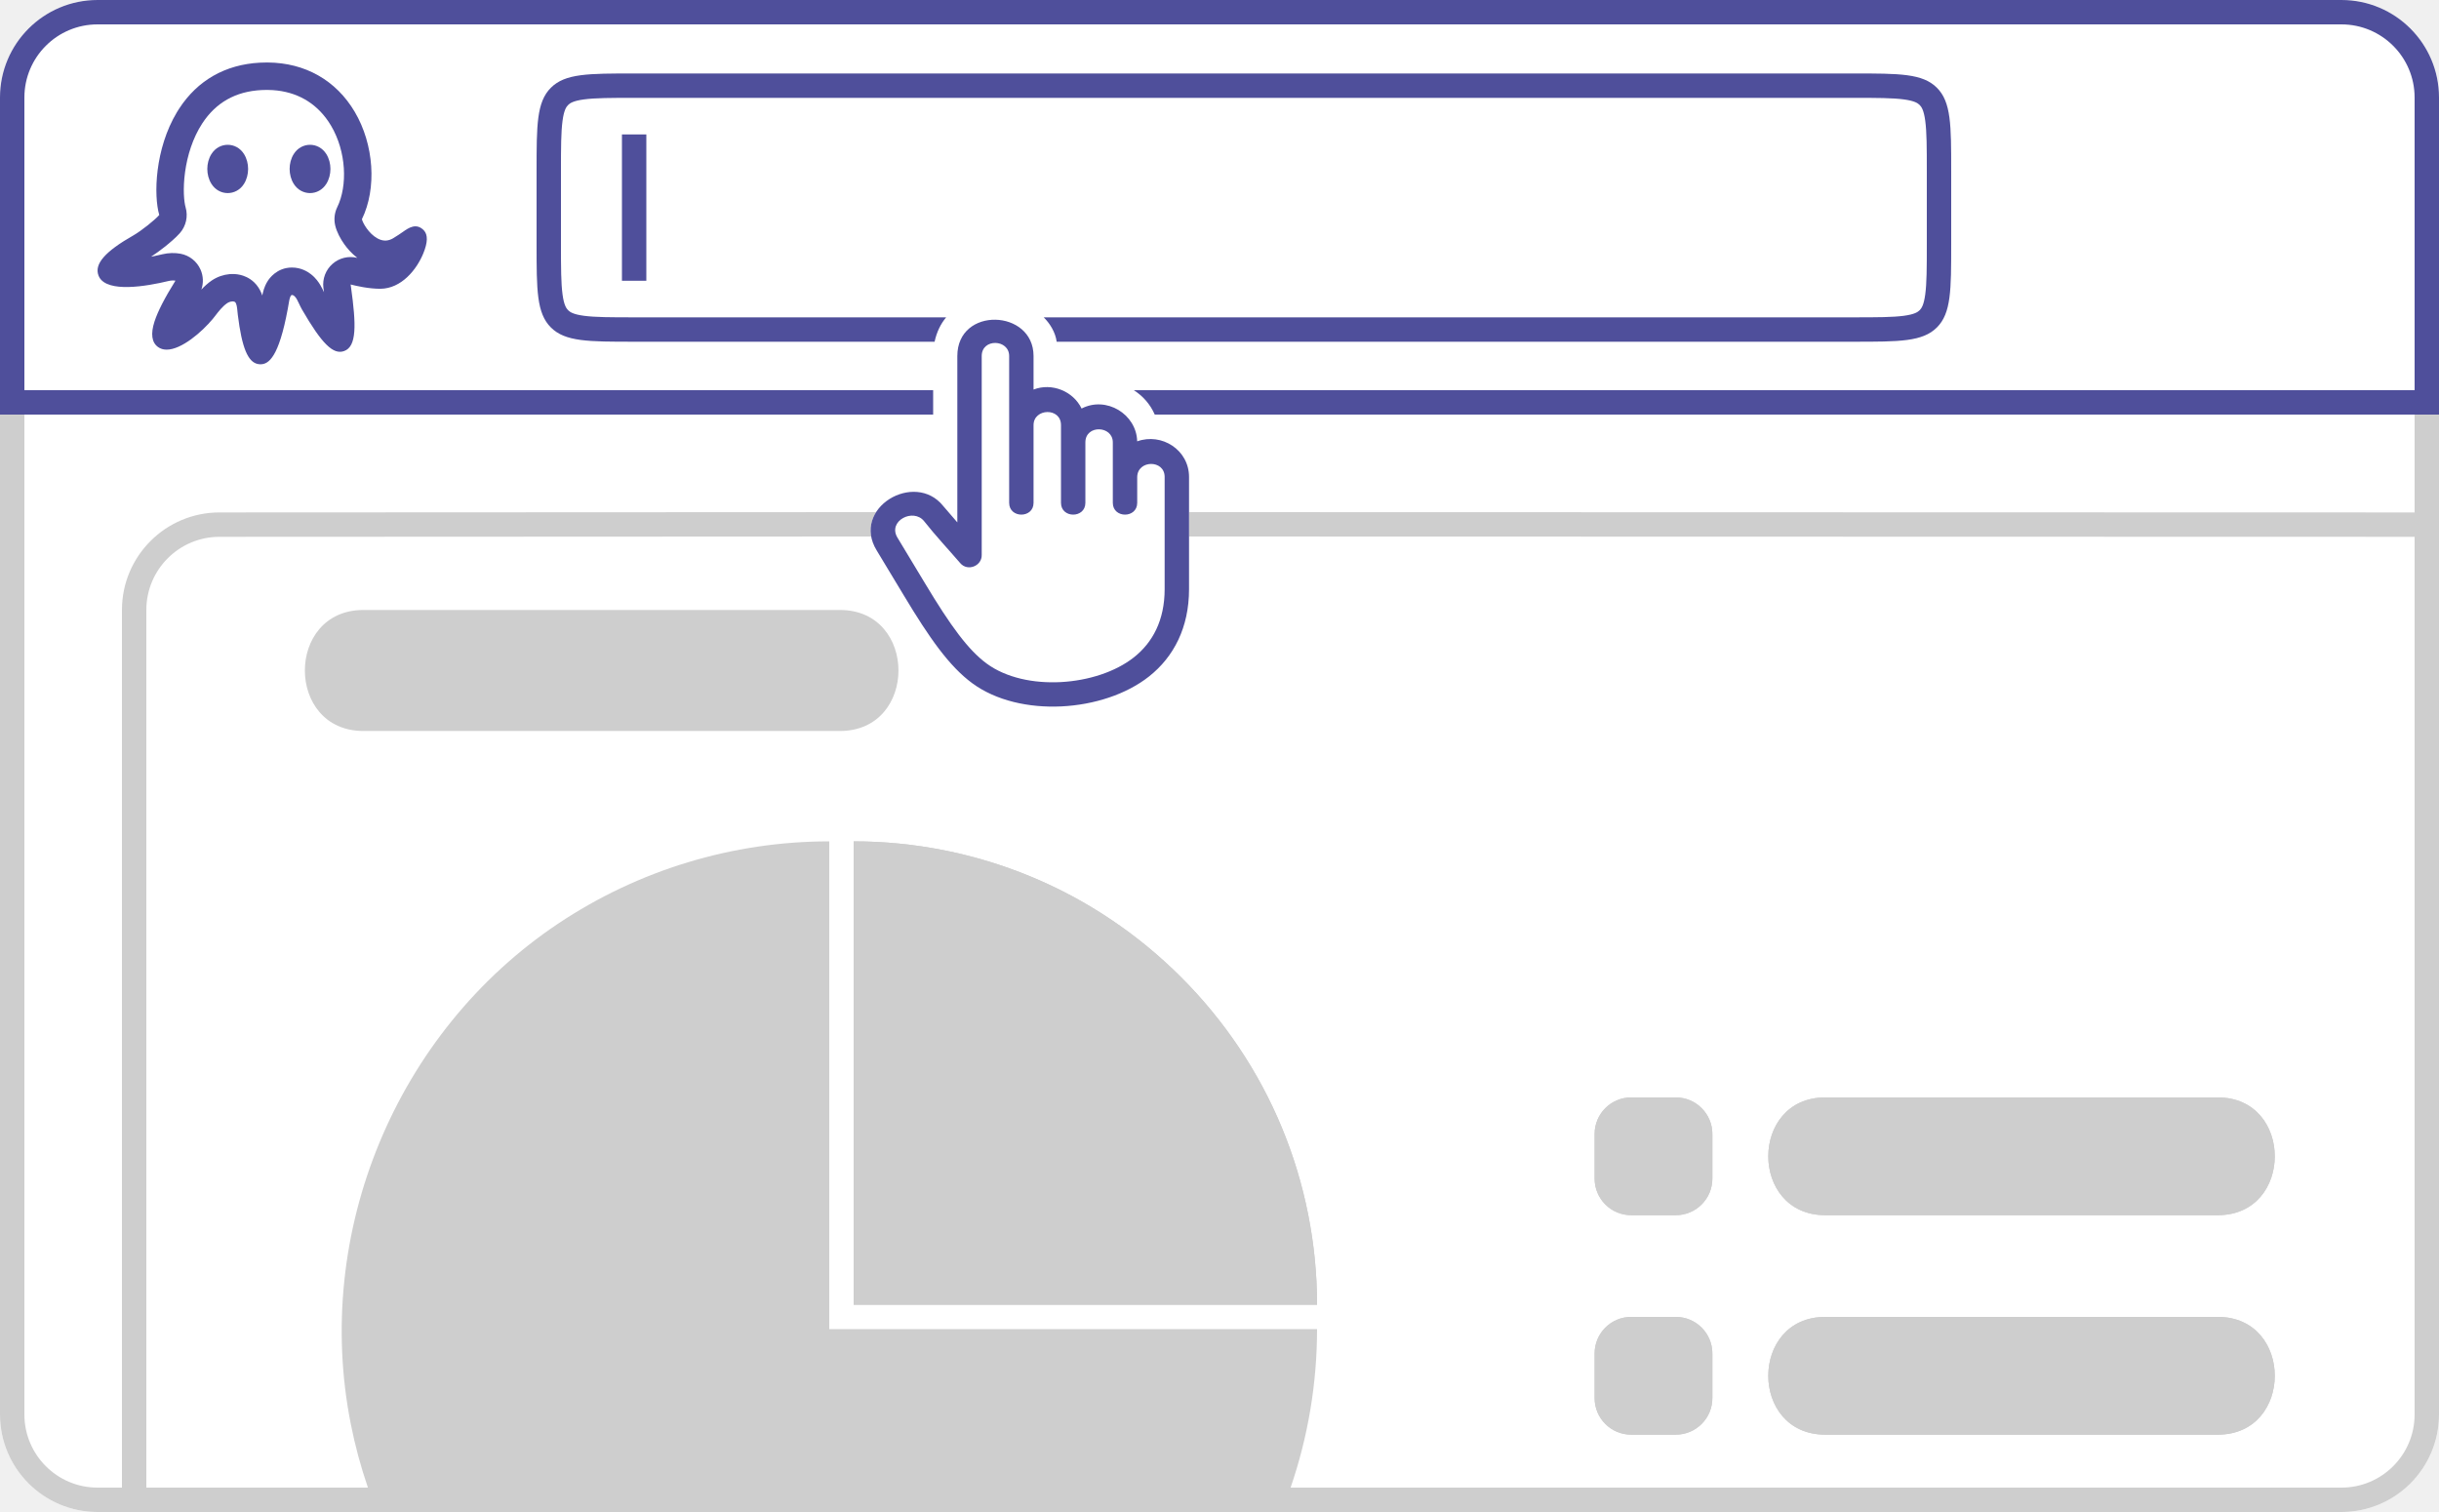
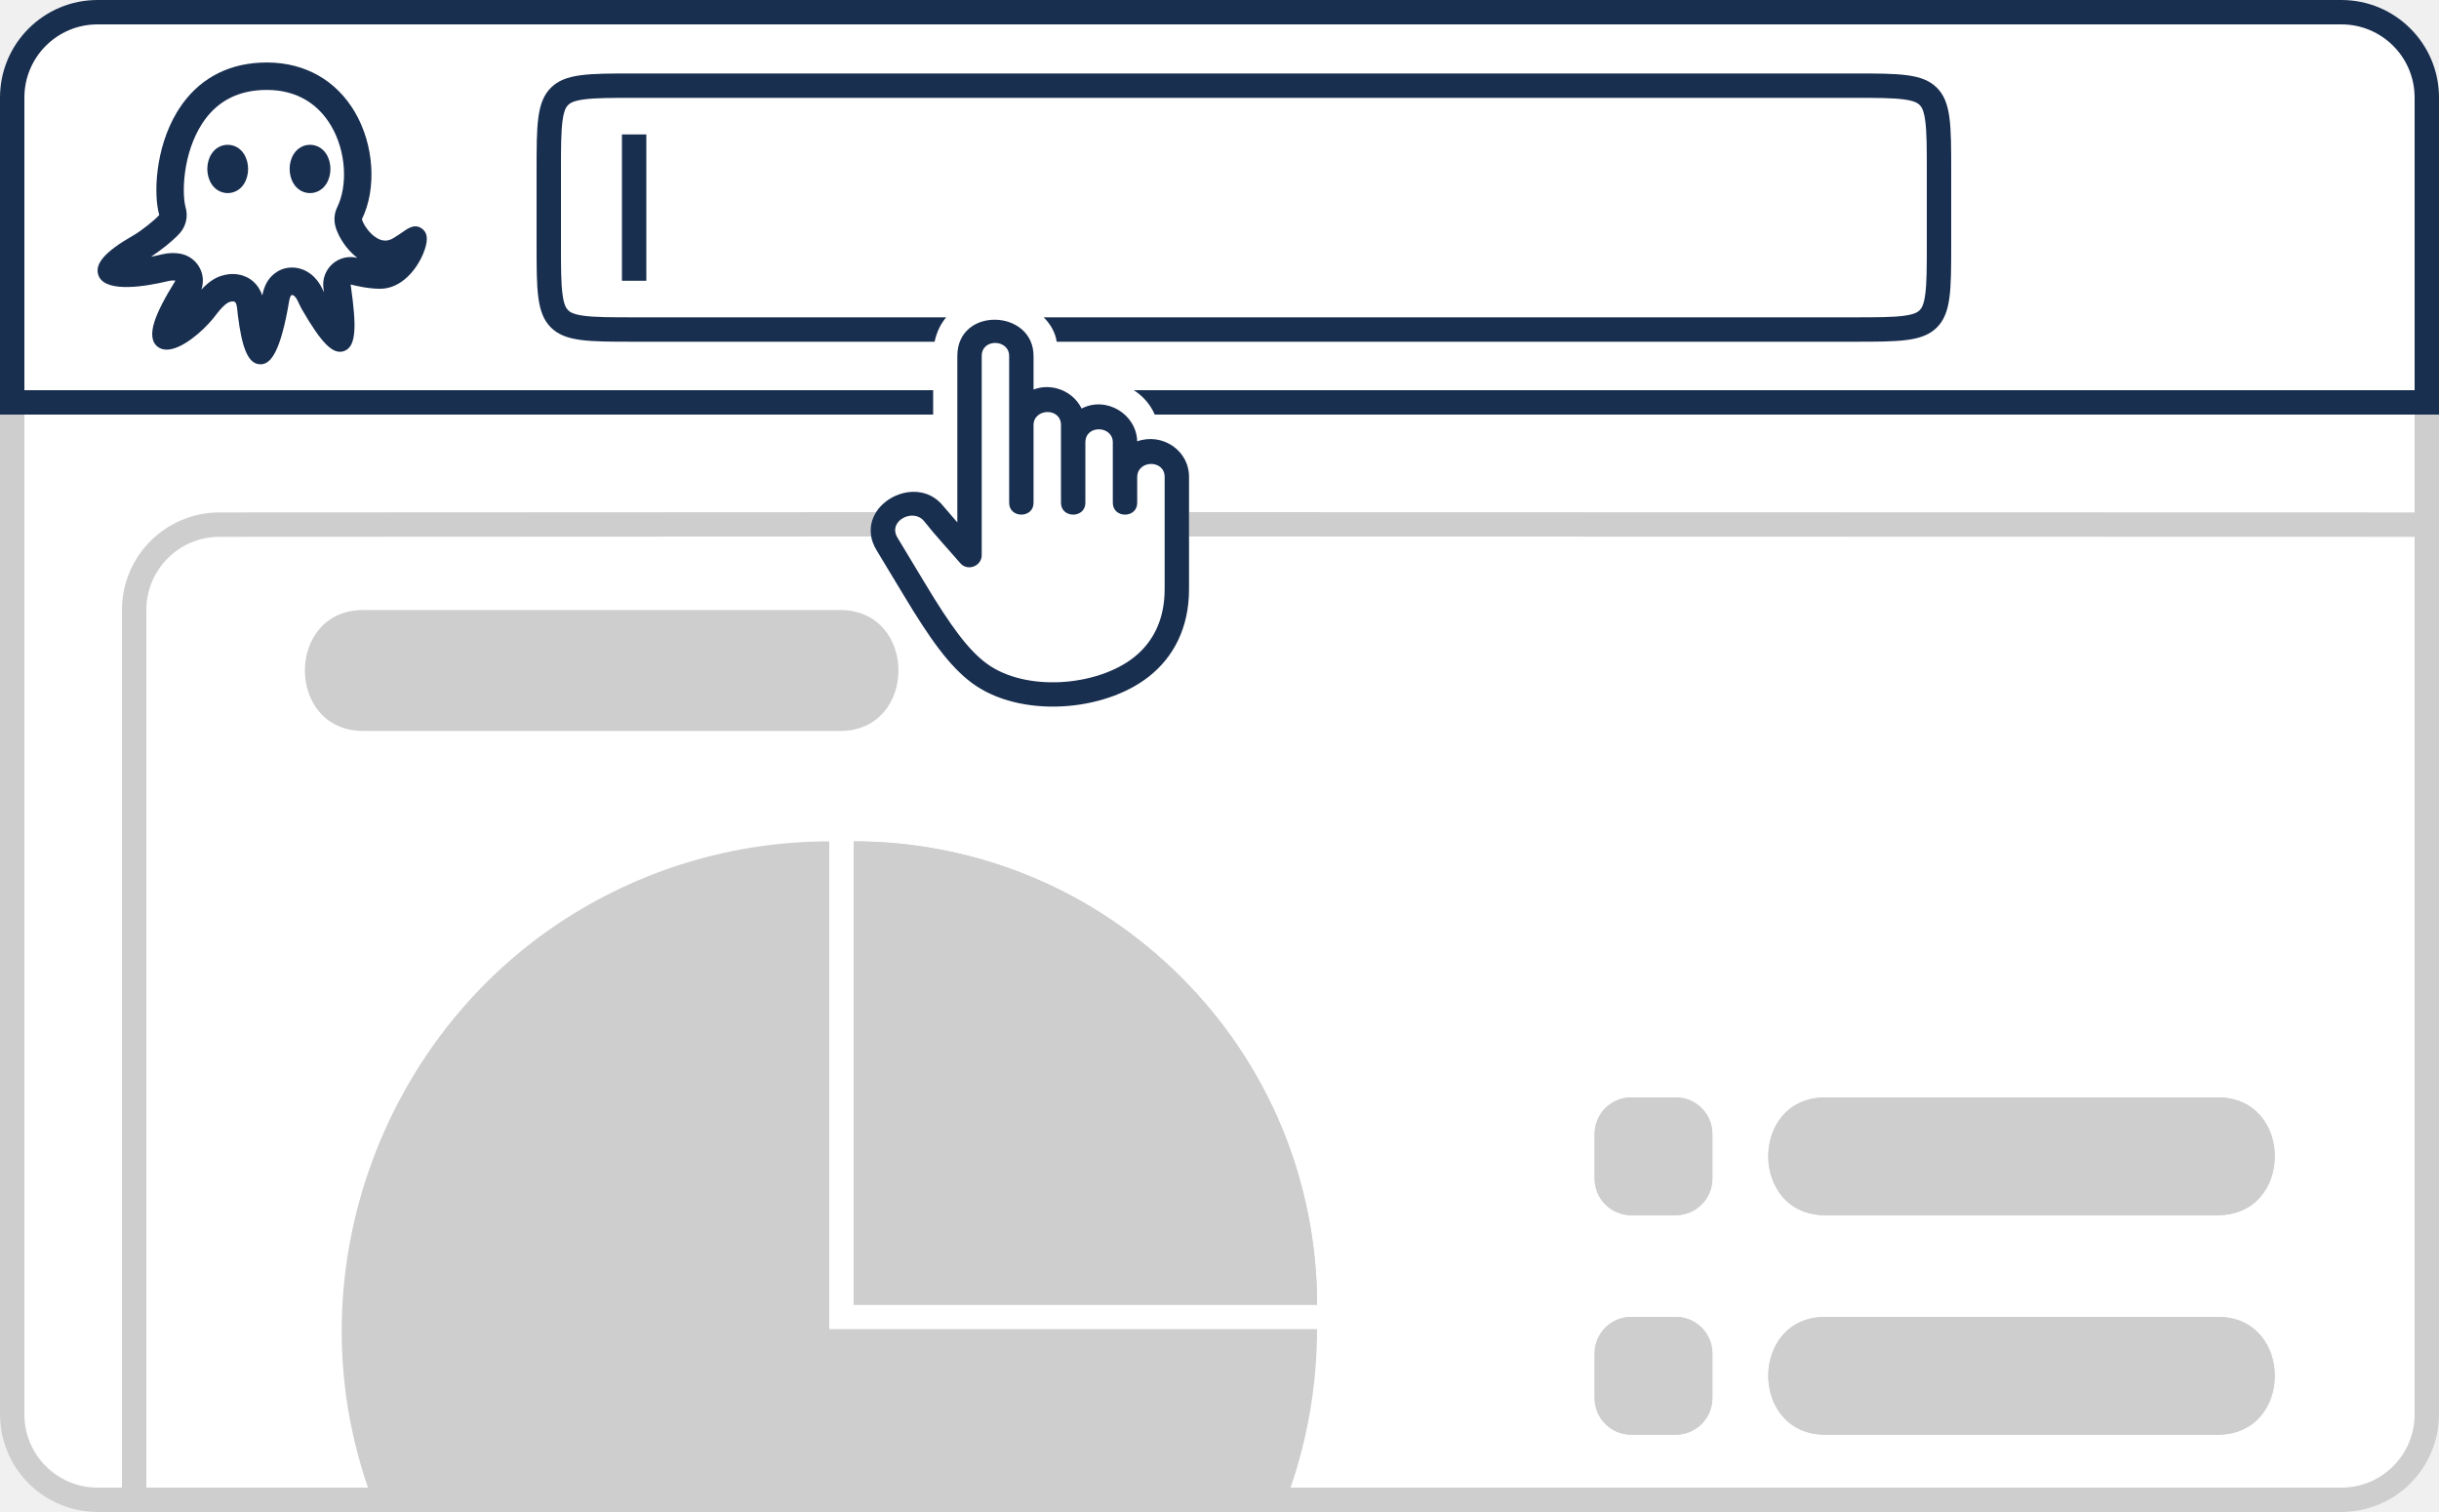
<svg xmlns="http://www.w3.org/2000/svg" width="200" height="124" viewBox="0 0 200 124" fill="none">
  <g clip-path="url(#clip0_7798_19)">
    <path d="M0 8C0 3.582 3.582 0 8 0H192C196.418 0 200 3.582 200 8V116C200 120.418 196.418 124 192 124H8C3.582 124 0 120.418 0 116V8Z" fill="white" />
    <path d="M149.671 90H181.863C188.091 90 188.091 99.658 181.863 99.658H149.671C143.443 99.658 143.443 90 149.671 90Z" fill="#CECECE" />
    <path d="M149.671 108H181.863C188.091 108 188.091 117.658 181.863 117.658H149.671C143.443 117.658 143.443 108 149.671 108Z" fill="#CECECE" />
    <path d="M130.759 93C130.759 91.343 132.102 90 133.759 90H137.416C139.073 90 140.416 91.343 140.416 93V96.658C140.416 98.314 139.073 99.658 137.416 99.658H133.759C132.102 99.658 130.759 98.314 130.759 96.658V93Z" fill="#CECECE" />
    <path d="M130.759 111C130.759 109.343 132.102 108 133.759 108H137.416C139.073 108 140.416 109.343 140.416 111V114.658C140.416 116.315 139.073 117.658 137.416 117.658H133.759C132.102 117.658 130.759 116.315 130.759 114.658V111Z" fill="#CECECE" />
    <path d="M70 69C74.99 69 79.932 69.983 84.542 71.893C93.788 75.722 101.278 83.212 105.107 92.458C107.017 97.068 108 102.01 108 107L70 107V69Z" fill="#CECECE" />
    <path fill-rule="evenodd" clip-rule="evenodd" d="M149.671 90H181.863C188.091 90 188.091 99.658 181.863 99.658H149.671C143.443 99.658 143.443 90 149.671 90ZM149.671 108H181.863C188.091 108 188.091 117.658 181.863 117.658H149.671C143.443 117.658 143.443 108 149.671 108ZM133.759 90H137.416C139.073 90 140.416 91.343 140.416 93V96.658C140.416 98.314 139.073 99.658 137.416 99.658H133.759C132.102 99.658 130.759 98.314 130.759 96.658V93C130.759 91.343 132.102 90 133.759 90ZM133.759 108H137.416C139.073 108 140.416 109.343 140.416 111V114.658C140.416 116.315 139.073 117.658 137.416 117.658H133.759C132.102 117.658 130.759 116.315 130.759 114.658V111C130.759 109.343 132.102 108 133.759 108ZM70 69C74.99 69 79.932 69.983 84.542 71.893C93.788 75.722 101.278 83.212 105.107 92.458C107.017 97.068 108 102.01 108 107L70 107V69Z" fill="#CECECE" />
    <path d="M29.799 50.025H68.876C75.275 50.025 75.275 59.949 68.876 59.949H29.799C23.4 59.949 23.4 50.025 29.799 50.025Z" fill="#CECECE" />
    <path d="M45.777 75.741C52.355 71.346 60.089 69 68 69V109H108C108 113.447 107.259 117.839 105.829 122H192C195.314 122 198 119.314 198 116V44.025L97.502 44V42L198 42.025V34H200V116C200 120.418 196.418 124 192 124H8C3.582 124 0 120.418 0 116V34H2V116C2 119.314 4.686 122 8 122H10V50.025C10 45.607 13.582 42.025 18 42.025L71.841 42C71.475 42.575 71.303 43.263 71.438 44L18 44.025C14.686 44.025 12 46.712 12 50.025V122H30.171C29.59 120.308 29.12 118.572 28.769 116.804C25.646 101.104 32.468 84.634 45.777 75.741Z" fill="#CECECE" />
-     <path d="M8 2H192C195.314 2 198 4.686 198 8V32H92.973C93.706 32.469 94.313 33.136 94.691 34H200V8C200 3.582 196.418 0 192 0H8C3.582 0 0 3.582 0 8V34H76.519V32H2V8C2 4.686 4.686 2 8 2Z" fill="#4F4F9B" />
-     <path fill-rule="evenodd" clip-rule="evenodd" d="M84.752 31.947V29.196C84.752 25.345 78.502 25.113 78.502 29.196L78.502 42.842L77.343 41.497C75.01 38.576 69.752 41.669 71.895 45.151L74.117 48.835C76.237 52.365 77.859 54.66 79.728 56.033C83.626 58.898 90.498 58.417 94.217 55.481C96.263 53.865 97.502 51.445 97.502 48.321V39.113C97.502 36.894 95.259 35.472 93.251 36.194C93.189 33.953 90.709 32.46 88.691 33.504C88 32.073 86.246 31.37 84.752 31.947ZM75.832 47.806C77.963 51.359 79.407 53.316 80.912 54.421C84.093 56.759 89.955 56.297 92.978 53.911C94.521 52.693 95.502 50.863 95.502 48.321V39.113C95.502 37.678 93.27 37.704 93.252 39.126V41.238C93.252 42.527 91.252 42.527 91.252 41.238V36.279C91.252 34.893 89.002 34.809 89.002 36.279V41.238C89.002 42.527 87.002 42.527 87.002 41.238V34.863C87.002 33.393 84.752 33.476 84.752 34.863V41.238C84.752 42.527 82.752 42.527 82.752 41.238V29.196C82.752 27.809 80.502 27.726 80.502 29.196L80.502 45.511C80.523 46.416 79.35 46.89 78.744 46.187C77.761 45.046 76.718 43.936 75.786 42.753C74.897 41.622 72.752 42.732 73.6 44.105L75.832 47.806Z" fill="#4F4F9B" />
-     <path d="M51 11.025H53V23.025H51V11.025Z" fill="#4F4F9B" />
-     <path fill-rule="evenodd" clip-rule="evenodd" d="M52 8.025H152C153.942 8.025 155.198 8.03 156.123 8.154C156.99 8.271 157.262 8.459 157.414 8.611C157.566 8.763 157.755 9.035 157.871 9.903C157.996 10.828 158 12.083 158 14.025V20.025C158 21.968 157.996 23.223 157.871 24.148C157.755 25.015 157.566 25.287 157.414 25.44C157.262 25.592 156.99 25.78 156.123 25.897C155.198 26.021 153.942 26.025 152 26.025H85.584C86.081 26.51 86.549 27.249 86.648 28.025H152C155.771 28.025 157.657 28.025 158.828 26.854C160 25.682 160 23.797 160 20.025V14.025C160 10.254 160 8.369 158.828 7.197C157.657 6.025 155.771 6.025 152 6.025H52C48.229 6.025 46.343 6.025 45.172 7.197C44 8.369 44 10.254 44 14.025V20.025C44 23.797 44 25.682 45.172 26.854C46.343 28.025 48.229 28.025 52 28.025H76.638C76.805 27.237 77.139 26.554 77.587 26.025H52C50.058 26.025 48.802 26.021 47.877 25.897C47.01 25.78 46.738 25.592 46.586 25.44C46.434 25.287 46.245 25.015 46.129 24.148C46.004 23.223 46 21.968 46 20.025V14.025C46 12.083 46.004 10.828 46.129 9.903C46.245 9.035 46.434 8.763 46.586 8.611C46.738 8.459 47.01 8.271 47.877 8.154C48.802 8.03 50.058 8.025 52 8.025Z" fill="#4F4F9B" />
-     <path d="M21.874 5.125H21.951C25.023 5.146 27.558 6.585 29.089 9.172C30.672 11.853 30.91 15.454 29.677 17.977C29.745 18.275 30.22 19.147 30.945 19.547L31.112 19.628C31.499 19.789 31.872 19.758 32.245 19.535C32.583 19.335 32.835 19.155 33.04 19.015C33.505 18.687 34.14 18.245 34.767 18.9L34.759 18.895C35.096 19.253 35.079 19.887 34.712 20.78C34.166 22.113 32.915 23.67 31.188 23.683C30.258 23.687 29.209 23.45 28.752 23.33C28.76 23.398 28.773 23.466 28.782 23.543C29.217 26.662 29.255 28.419 28.218 28.79C27.322 29.113 26.388 28.19 24.763 25.382C24.716 25.301 24.674 25.22 24.635 25.14L24.523 24.905C24.411 24.666 24.312 24.454 24.175 24.316L24.114 24.262C24.055 24.215 23.994 24.19 23.943 24.19C23.799 24.19 23.721 24.63 23.712 24.683C23.705 24.726 23.697 24.768 23.689 24.81L23.094 25.58L23.595 25.343C22.858 29.318 22.023 29.875 21.358 29.875H21.333L21.16 29.857C20.323 29.701 19.834 28.506 19.503 25.836C19.49 25.739 19.48 25.645 19.472 25.547C19.442 25.233 19.412 24.934 19.293 24.789C19.203 24.683 18.878 24.696 18.631 24.862C18.243 25.126 17.915 25.551 17.625 25.93L17.456 26.143C16.555 27.232 14.881 28.675 13.665 28.675L13.474 28.662C13.287 28.636 13.114 28.569 12.957 28.458C12.441 28.083 12.343 27.381 12.667 26.377C12.936 25.539 13.516 24.411 14.386 23.02C14.25 22.994 14.05 22.99 13.824 23.045C11.976 23.49 8.835 24.019 8.136 22.725L8.077 22.594C7.718 21.65 8.606 20.632 10.952 19.296C11.566 18.947 12.697 18.045 13.06 17.632C12.593 16.036 12.69 12.224 14.512 9.194L14.694 8.904C16.202 6.587 18.474 5.293 21.301 5.14L21.874 5.125ZM23.595 25.343L23.094 25.58L23.099 25.573L23.596 25.34C23.596 25.341 23.595 25.342 23.595 25.343ZM23.596 25.34L23.099 25.573L23.689 24.81C23.658 24.993 23.628 25.17 23.596 25.34ZM21.874 7.375C19.648 7.375 17.972 8.216 16.806 9.803L16.58 10.13C15.806 11.322 15.362 12.756 15.176 14.11C14.984 15.503 15.095 16.576 15.219 17C15.435 17.739 15.258 18.538 14.75 19.117C14.425 19.486 13.914 19.921 13.497 20.251C13.163 20.516 12.765 20.81 12.391 21.051C12.456 21.038 12.522 21.029 12.587 21.016L13.296 20.857C13.829 20.728 14.351 20.724 14.8 20.808C15.532 20.945 16.148 21.434 16.447 22.115C16.676 22.637 16.694 23.22 16.513 23.748C16.754 23.491 17.04 23.223 17.367 23.001L17.379 22.993C17.838 22.686 18.35 22.524 18.828 22.482C19.069 22.462 19.375 22.465 19.708 22.544C19.968 22.606 20.428 22.759 20.841 23.155L21.014 23.34L21.029 23.357C21.277 23.658 21.421 23.978 21.508 24.235C21.528 24.126 21.57 23.928 21.639 23.716C21.681 23.589 21.777 23.313 21.966 23.026C22.076 22.858 22.695 21.94 23.943 21.94C24.695 21.94 25.237 22.283 25.502 22.491C25.902 22.803 26.141 23.164 26.272 23.387C26.402 23.606 26.508 23.838 26.559 23.947C26.562 23.953 26.565 23.958 26.568 23.964C26.563 23.928 26.559 23.891 26.553 23.853C26.551 23.833 26.548 23.812 26.546 23.792C26.547 23.801 26.547 23.802 26.543 23.771C26.541 23.76 26.536 23.733 26.533 23.709C26.529 23.683 26.524 23.649 26.519 23.61C26.427 22.869 26.707 22.131 27.268 21.639C27.823 21.151 28.583 20.968 29.299 21.148C28.83 20.785 28.476 20.372 28.232 20.029C27.929 19.603 27.611 19.033 27.484 18.479C27.369 17.977 27.43 17.451 27.655 16.989C28.516 15.227 28.398 12.43 27.152 10.318L26.935 9.973C25.882 8.413 24.319 7.515 22.361 7.39L21.935 7.375H21.874Z" fill="#4F4F9B" />
-     <path fill-rule="evenodd" clip-rule="evenodd" d="M24.082 12.641C24.716 11.619 26.132 11.62 26.764 12.642C27.207 13.356 27.207 14.355 26.764 15.069C26.131 16.091 24.715 16.091 24.082 15.069C23.639 14.355 23.639 13.354 24.082 12.641Z" fill="#4F4F9B" />
-     <path fill-rule="evenodd" clip-rule="evenodd" d="M17.332 12.641C17.966 11.619 19.382 11.62 20.014 12.642C20.457 13.356 20.457 14.355 20.014 15.069C19.381 16.091 17.965 16.091 17.332 15.069C16.889 14.355 16.889 13.354 17.332 12.641Z" fill="#4F4F9B" />
+     <path d="M8 2H192C195.314 2 198 4.686 198 8V32H92.973C93.706 32.469 94.313 33.136 94.691 34H200V8C200 3.582 196.418 0 192 0H8C3.582 0 0 3.582 0 8V34H76.519V32H2V8C2 4.686 4.686 2 8 2Z" fill="#192F50" />
+     <path fill-rule="evenodd" clip-rule="evenodd" d="M84.752 31.947V29.196C84.752 25.345 78.502 25.113 78.502 29.196L78.502 42.842L77.343 41.497C75.01 38.576 69.752 41.669 71.895 45.151L74.117 48.835C76.237 52.365 77.859 54.66 79.728 56.033C83.626 58.898 90.498 58.417 94.217 55.481C96.263 53.865 97.502 51.445 97.502 48.321V39.113C97.502 36.894 95.259 35.472 93.251 36.194C93.189 33.953 90.709 32.46 88.691 33.504C88 32.073 86.246 31.37 84.752 31.947ZM75.832 47.806C77.963 51.359 79.407 53.316 80.912 54.421C84.093 56.759 89.955 56.297 92.978 53.911C94.521 52.693 95.502 50.863 95.502 48.321V39.113C95.502 37.678 93.27 37.704 93.252 39.126V41.238C93.252 42.527 91.252 42.527 91.252 41.238V36.279C91.252 34.893 89.002 34.809 89.002 36.279V41.238C89.002 42.527 87.002 42.527 87.002 41.238V34.863C87.002 33.393 84.752 33.476 84.752 34.863V41.238C84.752 42.527 82.752 42.527 82.752 41.238V29.196C82.752 27.809 80.502 27.726 80.502 29.196L80.502 45.511C80.523 46.416 79.35 46.89 78.744 46.187C77.761 45.046 76.718 43.936 75.786 42.753C74.897 41.622 72.752 42.732 73.6 44.105L75.832 47.806Z" fill="#192F50" />
+     <path d="M51 11.025H53V23.025H51V11.025Z" fill="#192F50" />
+     <path fill-rule="evenodd" clip-rule="evenodd" d="M52 8.025H152C153.942 8.025 155.198 8.03 156.123 8.154C156.99 8.271 157.262 8.459 157.414 8.611C157.566 8.763 157.755 9.035 157.871 9.903C157.996 10.828 158 12.083 158 14.025V20.025C158 21.968 157.996 23.223 157.871 24.148C157.755 25.015 157.566 25.287 157.414 25.44C157.262 25.592 156.99 25.78 156.123 25.897C155.198 26.021 153.942 26.025 152 26.025H85.584C86.081 26.51 86.549 27.249 86.648 28.025H152C155.771 28.025 157.657 28.025 158.828 26.854C160 25.682 160 23.797 160 20.025V14.025C160 10.254 160 8.369 158.828 7.197C157.657 6.025 155.771 6.025 152 6.025H52C48.229 6.025 46.343 6.025 45.172 7.197C44 8.369 44 10.254 44 14.025V20.025C44 23.797 44 25.682 45.172 26.854C46.343 28.025 48.229 28.025 52 28.025H76.638C76.805 27.237 77.139 26.554 77.587 26.025H52C50.058 26.025 48.802 26.021 47.877 25.897C47.01 25.78 46.738 25.592 46.586 25.44C46.434 25.287 46.245 25.015 46.129 24.148C46.004 23.223 46 21.968 46 20.025V14.025C46 12.083 46.004 10.828 46.129 9.903C46.245 9.035 46.434 8.763 46.586 8.611C46.738 8.459 47.01 8.271 47.877 8.154C48.802 8.03 50.058 8.025 52 8.025Z" fill="#192F50" />
+     <path d="M21.874 5.125H21.951C25.023 5.146 27.558 6.585 29.089 9.172C30.672 11.853 30.91 15.454 29.677 17.977C29.745 18.275 30.22 19.147 30.945 19.547L31.112 19.628C31.499 19.789 31.872 19.758 32.245 19.535C32.583 19.335 32.835 19.155 33.04 19.015C33.505 18.687 34.14 18.245 34.767 18.9L34.759 18.895C35.096 19.253 35.079 19.887 34.712 20.78C34.166 22.113 32.915 23.67 31.188 23.683C30.258 23.687 29.209 23.45 28.752 23.33C28.76 23.398 28.773 23.466 28.782 23.543C29.217 26.662 29.255 28.419 28.218 28.79C27.322 29.113 26.388 28.19 24.763 25.382C24.716 25.301 24.674 25.22 24.635 25.14L24.523 24.905C24.411 24.666 24.312 24.454 24.175 24.316L24.114 24.262C24.055 24.215 23.994 24.19 23.943 24.19C23.799 24.19 23.721 24.63 23.712 24.683C23.705 24.726 23.697 24.768 23.689 24.81L23.094 25.58L23.595 25.343C22.858 29.318 22.023 29.875 21.358 29.875H21.333L21.16 29.857C20.323 29.701 19.834 28.506 19.503 25.836C19.49 25.739 19.48 25.645 19.472 25.547C19.442 25.233 19.412 24.934 19.293 24.789C19.203 24.683 18.878 24.696 18.631 24.862C18.243 25.126 17.915 25.551 17.625 25.93L17.456 26.143C16.555 27.232 14.881 28.675 13.665 28.675L13.474 28.662C13.287 28.636 13.114 28.569 12.957 28.458C12.441 28.083 12.343 27.381 12.667 26.377C12.936 25.539 13.516 24.411 14.386 23.02C14.25 22.994 14.05 22.99 13.824 23.045C11.976 23.49 8.835 24.019 8.136 22.725L8.077 22.594C7.718 21.65 8.606 20.632 10.952 19.296C11.566 18.947 12.697 18.045 13.06 17.632C12.593 16.036 12.69 12.224 14.512 9.194L14.694 8.904C16.202 6.587 18.474 5.293 21.301 5.14L21.874 5.125ZM23.595 25.343L23.094 25.58L23.099 25.573L23.596 25.34C23.596 25.341 23.595 25.342 23.595 25.343ZM23.596 25.34L23.099 25.573L23.689 24.81C23.658 24.993 23.628 25.17 23.596 25.34ZM21.874 7.375C19.648 7.375 17.972 8.216 16.806 9.803L16.58 10.13C15.806 11.322 15.362 12.756 15.176 14.11C14.984 15.503 15.095 16.576 15.219 17C15.435 17.739 15.258 18.538 14.75 19.117C14.425 19.486 13.914 19.921 13.497 20.251C13.163 20.516 12.765 20.81 12.391 21.051C12.456 21.038 12.522 21.029 12.587 21.016L13.296 20.857C13.829 20.728 14.351 20.724 14.8 20.808C15.532 20.945 16.148 21.434 16.447 22.115C16.676 22.637 16.694 23.22 16.513 23.748C16.754 23.491 17.04 23.223 17.367 23.001L17.379 22.993C17.838 22.686 18.35 22.524 18.828 22.482C19.069 22.462 19.375 22.465 19.708 22.544C19.968 22.606 20.428 22.759 20.841 23.155L21.014 23.34L21.029 23.357C21.277 23.658 21.421 23.978 21.508 24.235C21.528 24.126 21.57 23.928 21.639 23.716C21.681 23.589 21.777 23.313 21.966 23.026C22.076 22.858 22.695 21.94 23.943 21.94C24.695 21.94 25.237 22.283 25.502 22.491C25.902 22.803 26.141 23.164 26.272 23.387C26.402 23.606 26.508 23.838 26.559 23.947C26.562 23.953 26.565 23.958 26.568 23.964C26.563 23.928 26.559 23.891 26.553 23.853C26.551 23.833 26.548 23.812 26.546 23.792C26.547 23.801 26.547 23.802 26.543 23.771C26.541 23.76 26.536 23.733 26.533 23.709C26.529 23.683 26.524 23.649 26.519 23.61C26.427 22.869 26.707 22.131 27.268 21.639C27.823 21.151 28.583 20.968 29.299 21.148C28.83 20.785 28.476 20.372 28.232 20.029C27.929 19.603 27.611 19.033 27.484 18.479C27.369 17.977 27.43 17.451 27.655 16.989C28.516 15.227 28.398 12.43 27.152 10.318L26.935 9.973C25.882 8.413 24.319 7.515 22.361 7.39L21.935 7.375H21.874Z" fill="#192F50" />
+     <path fill-rule="evenodd" clip-rule="evenodd" d="M24.082 12.641C24.716 11.619 26.132 11.62 26.764 12.642C27.207 13.356 27.207 14.355 26.764 15.069C26.131 16.091 24.715 16.091 24.082 15.069C23.639 14.355 23.639 13.354 24.082 12.641Z" fill="#192F50" />
+     <path fill-rule="evenodd" clip-rule="evenodd" d="M17.332 12.641C17.966 11.619 19.382 11.62 20.014 12.642C20.457 13.356 20.457 14.355 20.014 15.069C19.381 16.091 17.965 16.091 17.332 15.069C16.889 14.355 16.889 13.354 17.332 12.641Z" fill="#192F50" />
  </g>
  <defs>
    <clipPath id="clip0_7798_19">
      <rect width="200" height="124" fill="white" />
    </clipPath>
  </defs>
</svg>
